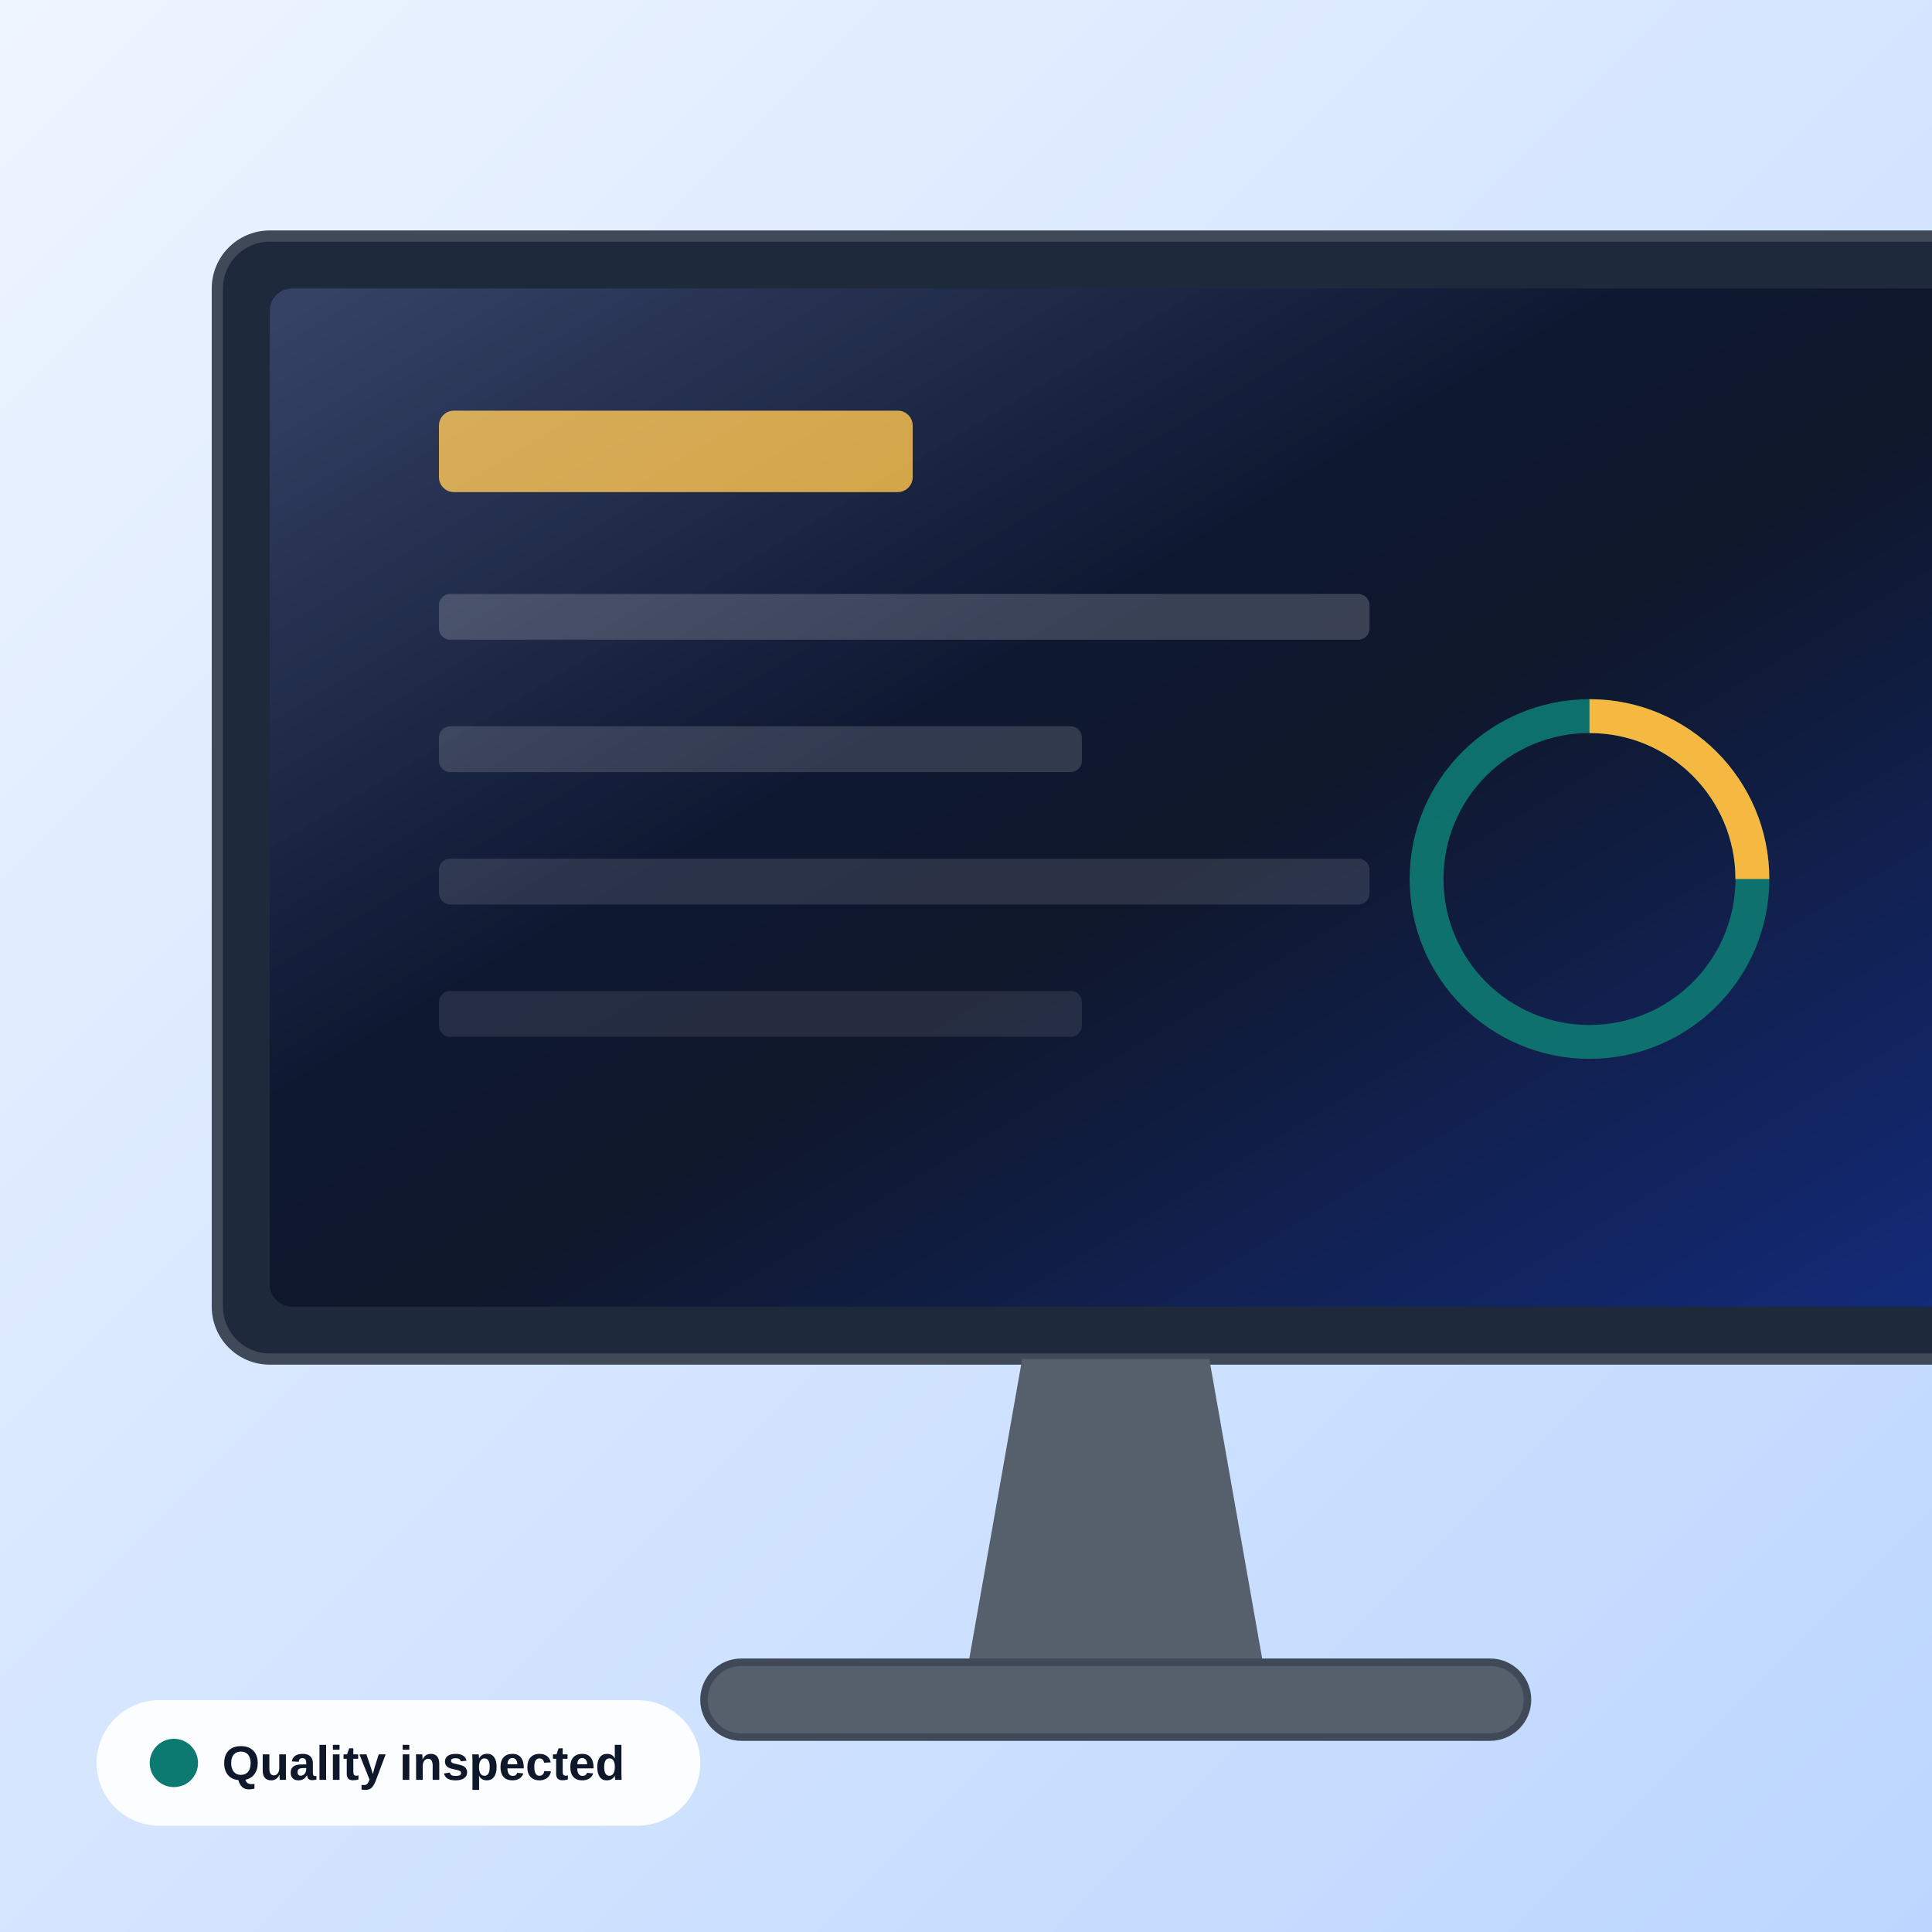
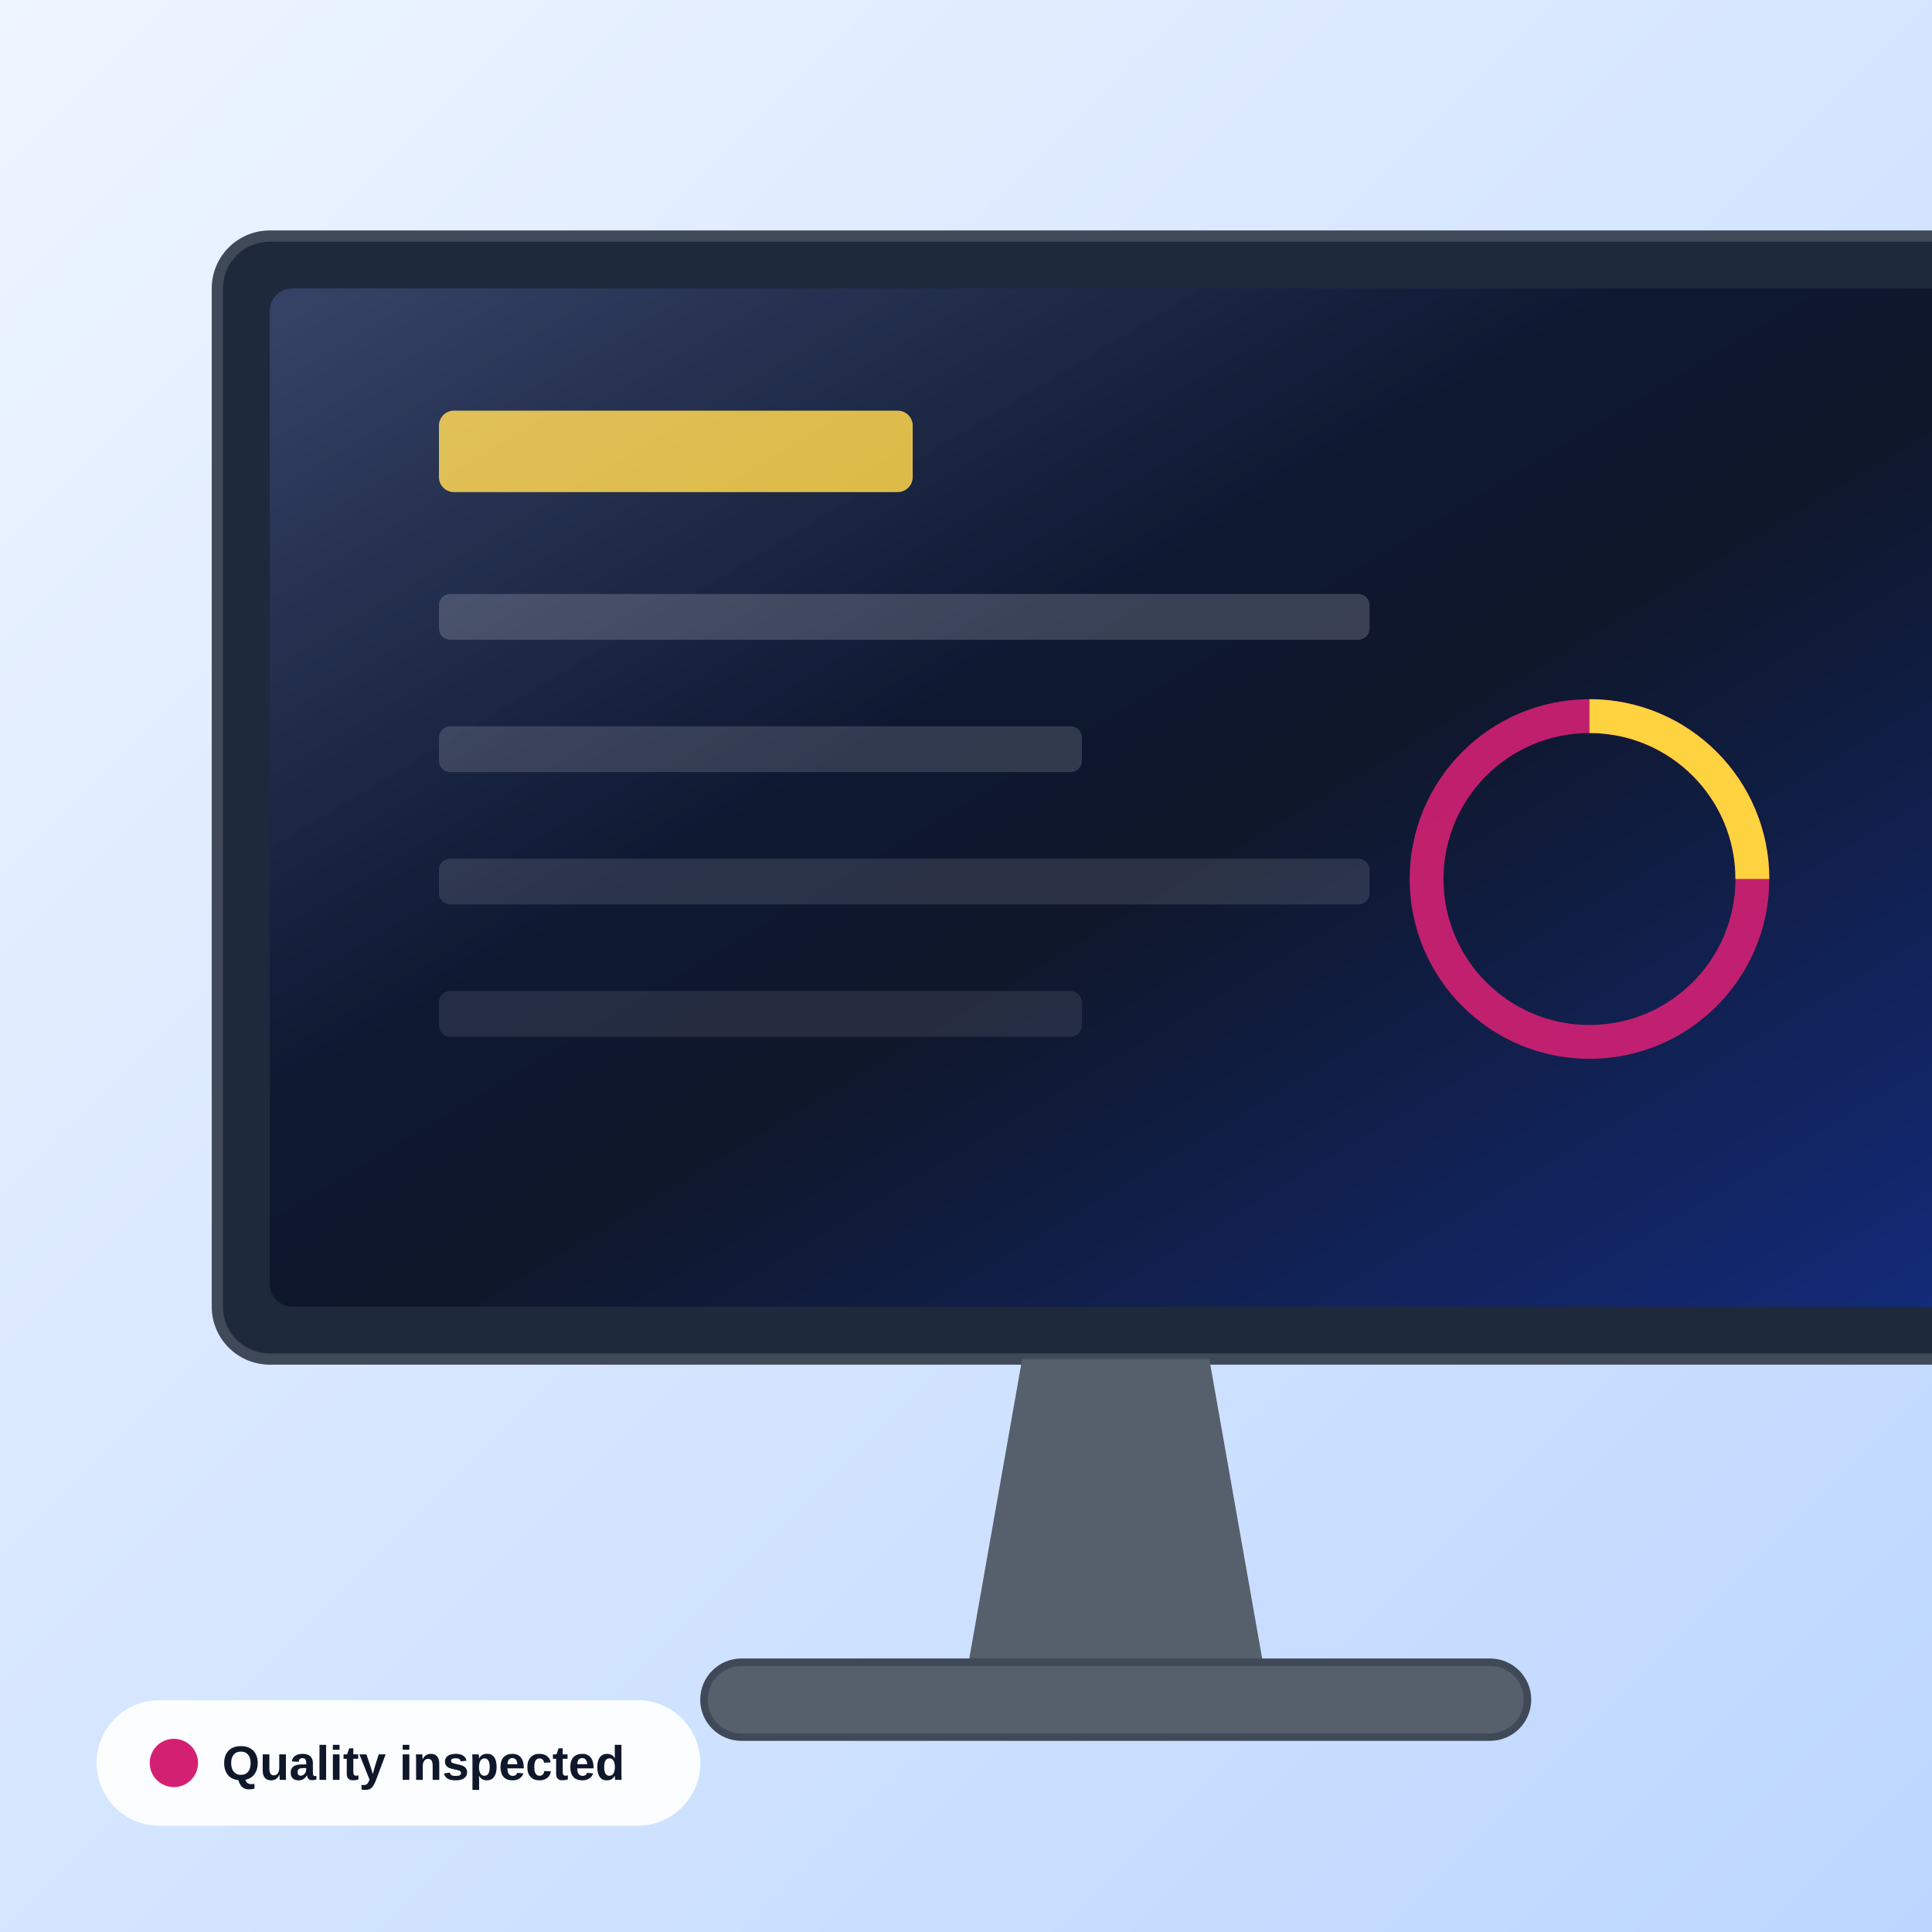
<svg xmlns="http://www.w3.org/2000/svg" viewBox="0 0 800 800" width="800" height="800" role="img">
  <defs>
    <linearGradient id="screen" x1="0" y1="0" x2="1" y2="1">
      <stop offset="0" stop-color="#0b1a44" />
      <stop offset="0.55" stop-color="#0f172a" />
      <stop offset="1" stop-color="#132b7a" />
    </linearGradient>
    <linearGradient id="glare" x1="0" y1="0" x2="1" y2="1">
      <stop offset="0" stop-color="#ffffff" stop-opacity="0.18" />
      <stop offset="0.4" stop-color="#ffffff" stop-opacity="0" />
    </linearGradient>
    <linearGradient id="bgLight" x1="0" y1="0" x2="0" y2="1">
      <stop offset="0" stop-color="#f8fafc" />
      <stop offset="1" stop-color="#e2e8f0" />
    </linearGradient>
    <radialGradient id="bgDark" cx="0.5" cy="0.45" r="0.7">
      <stop offset="0" stop-color="#1e3a8a" />
      <stop offset="0.6" stop-color="#0f172a" />
      <stop offset="1" stop-color="#020617" />
    </radialGradient>
    <linearGradient id="bgBlue" x1="0" y1="0" x2="1" y2="1">
      <stop offset="0" stop-color="#eef5ff" />
      <stop offset="1" stop-color="#bcd6ff" />
    </linearGradient>
    <pattern id="grid" width="40" height="40" patternUnits="userSpaceOnUse">
      <path d="M40 0 H0 V40" fill="none" stroke="#94a3b8" stroke-width="1" opacity="0.18" />
    </pattern>
  </defs>
  <rect width="800" height="800" fill="url(#bgBlue)" />
  <g transform="translate(400 400) scale(1.55) translate(-400 -400) translate(40 30)">
    <rect x="160" y="175" width="480" height="300" rx="14" fill="#1e293b" stroke="#404958" stroke-width="3" />
    <rect x="174" y="189" width="452" height="272" rx="6" fill="url(#screen)" />
-     <rect x="219.2" y="221.64" width="126.56" height="21.76" rx="4" fill="#f5b942" opacity="0.85" />
+     <rect x="219.2" y="221.64" width="126.56" height="21.76" rx="4" fill="#ffd23f" opacity="0.85" />
    <rect x="219.2" y="270.6" width="248.6" height="12.24" rx="3" fill="#ffffff" opacity="0.18" />
    <rect x="219.2" y="305.96" width="171.76" height="12.24" rx="3" fill="#ffffff" opacity="0.15" />
    <rect x="219.2" y="341.32" width="248.6" height="12.24" rx="3" fill="#ffffff" opacity="0.12" />
    <rect x="219.2" y="376.68" width="171.76" height="12.24" rx="3" fill="#ffffff" opacity="0.09" />
-     <circle cx="526.56" cy="346.76" r="43.52" fill="none" stroke="#0d7a72" stroke-width="9.04" opacity="0.9" />
-     <path d="M526.56 303.24 A 43.52 43.52 0 0 1 570.08 346.76" fill="none" stroke="#f5b942" stroke-width="9.04" />
+     <circle cx="526.56" cy="346.76" r="43.52" fill="none" stroke="#d42073" stroke-width="9.04" opacity="0.9" />
+     <path d="M526.56 303.24 A 43.52 43.52 0 0 1 570.08 346.76" fill="none" stroke="#ffd23f" stroke-width="9.04" />
    <rect x="174" y="189" width="452" height="272" rx="6" fill="url(#glare)" />
    <path d="M375 475 H425 L440 560 H360 Z" fill="#565f6c" />
    <rect x="290" y="556" width="220" height="20" rx="10" fill="#565f6c" stroke="#404958" stroke-width="2" />
  </g>
  <rect x="40" y="704" width="250" height="52" rx="26" fill="#ffffff" opacity="0.92" />
-   <circle cx="72" cy="730" r="10" fill="#0d7a72" />
+   <circle cx="72" cy="730" r="10" fill="#d42073" />
  <text x="92" y="737" font-family="Arial, Helvetica, sans-serif" font-size="20" font-weight="700" fill="#0f172a">Quality inspected</text>
</svg>
